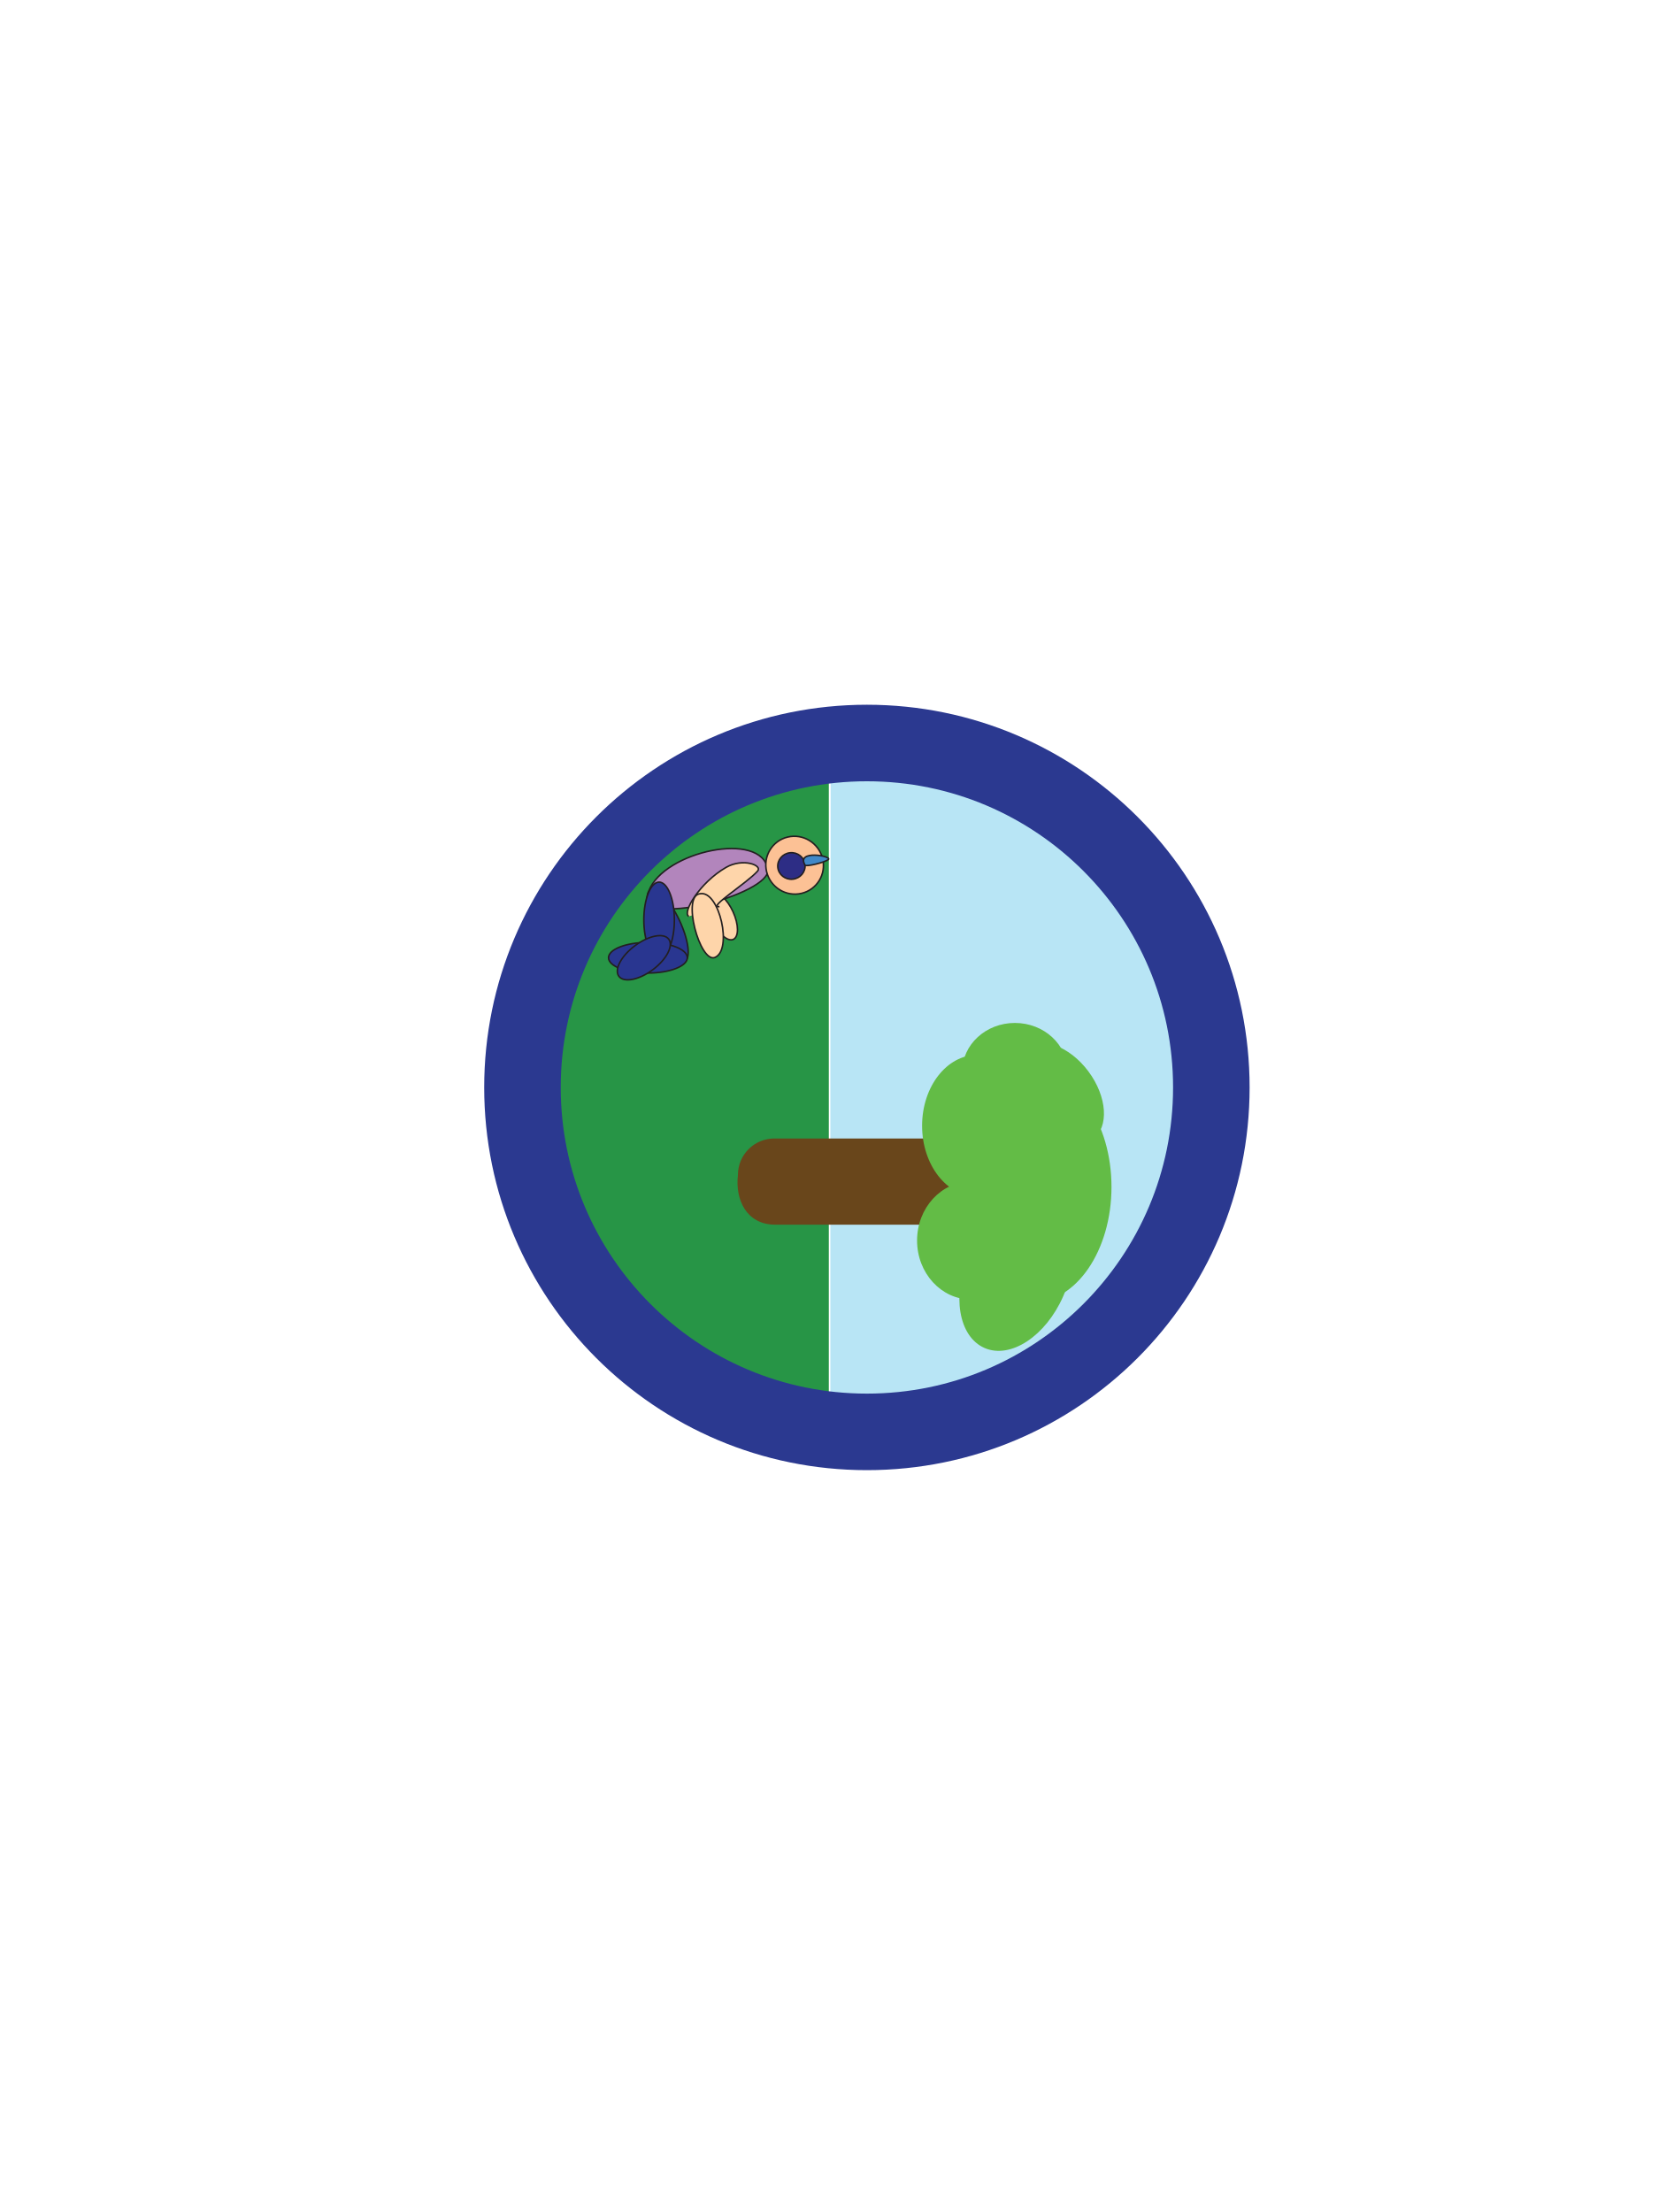
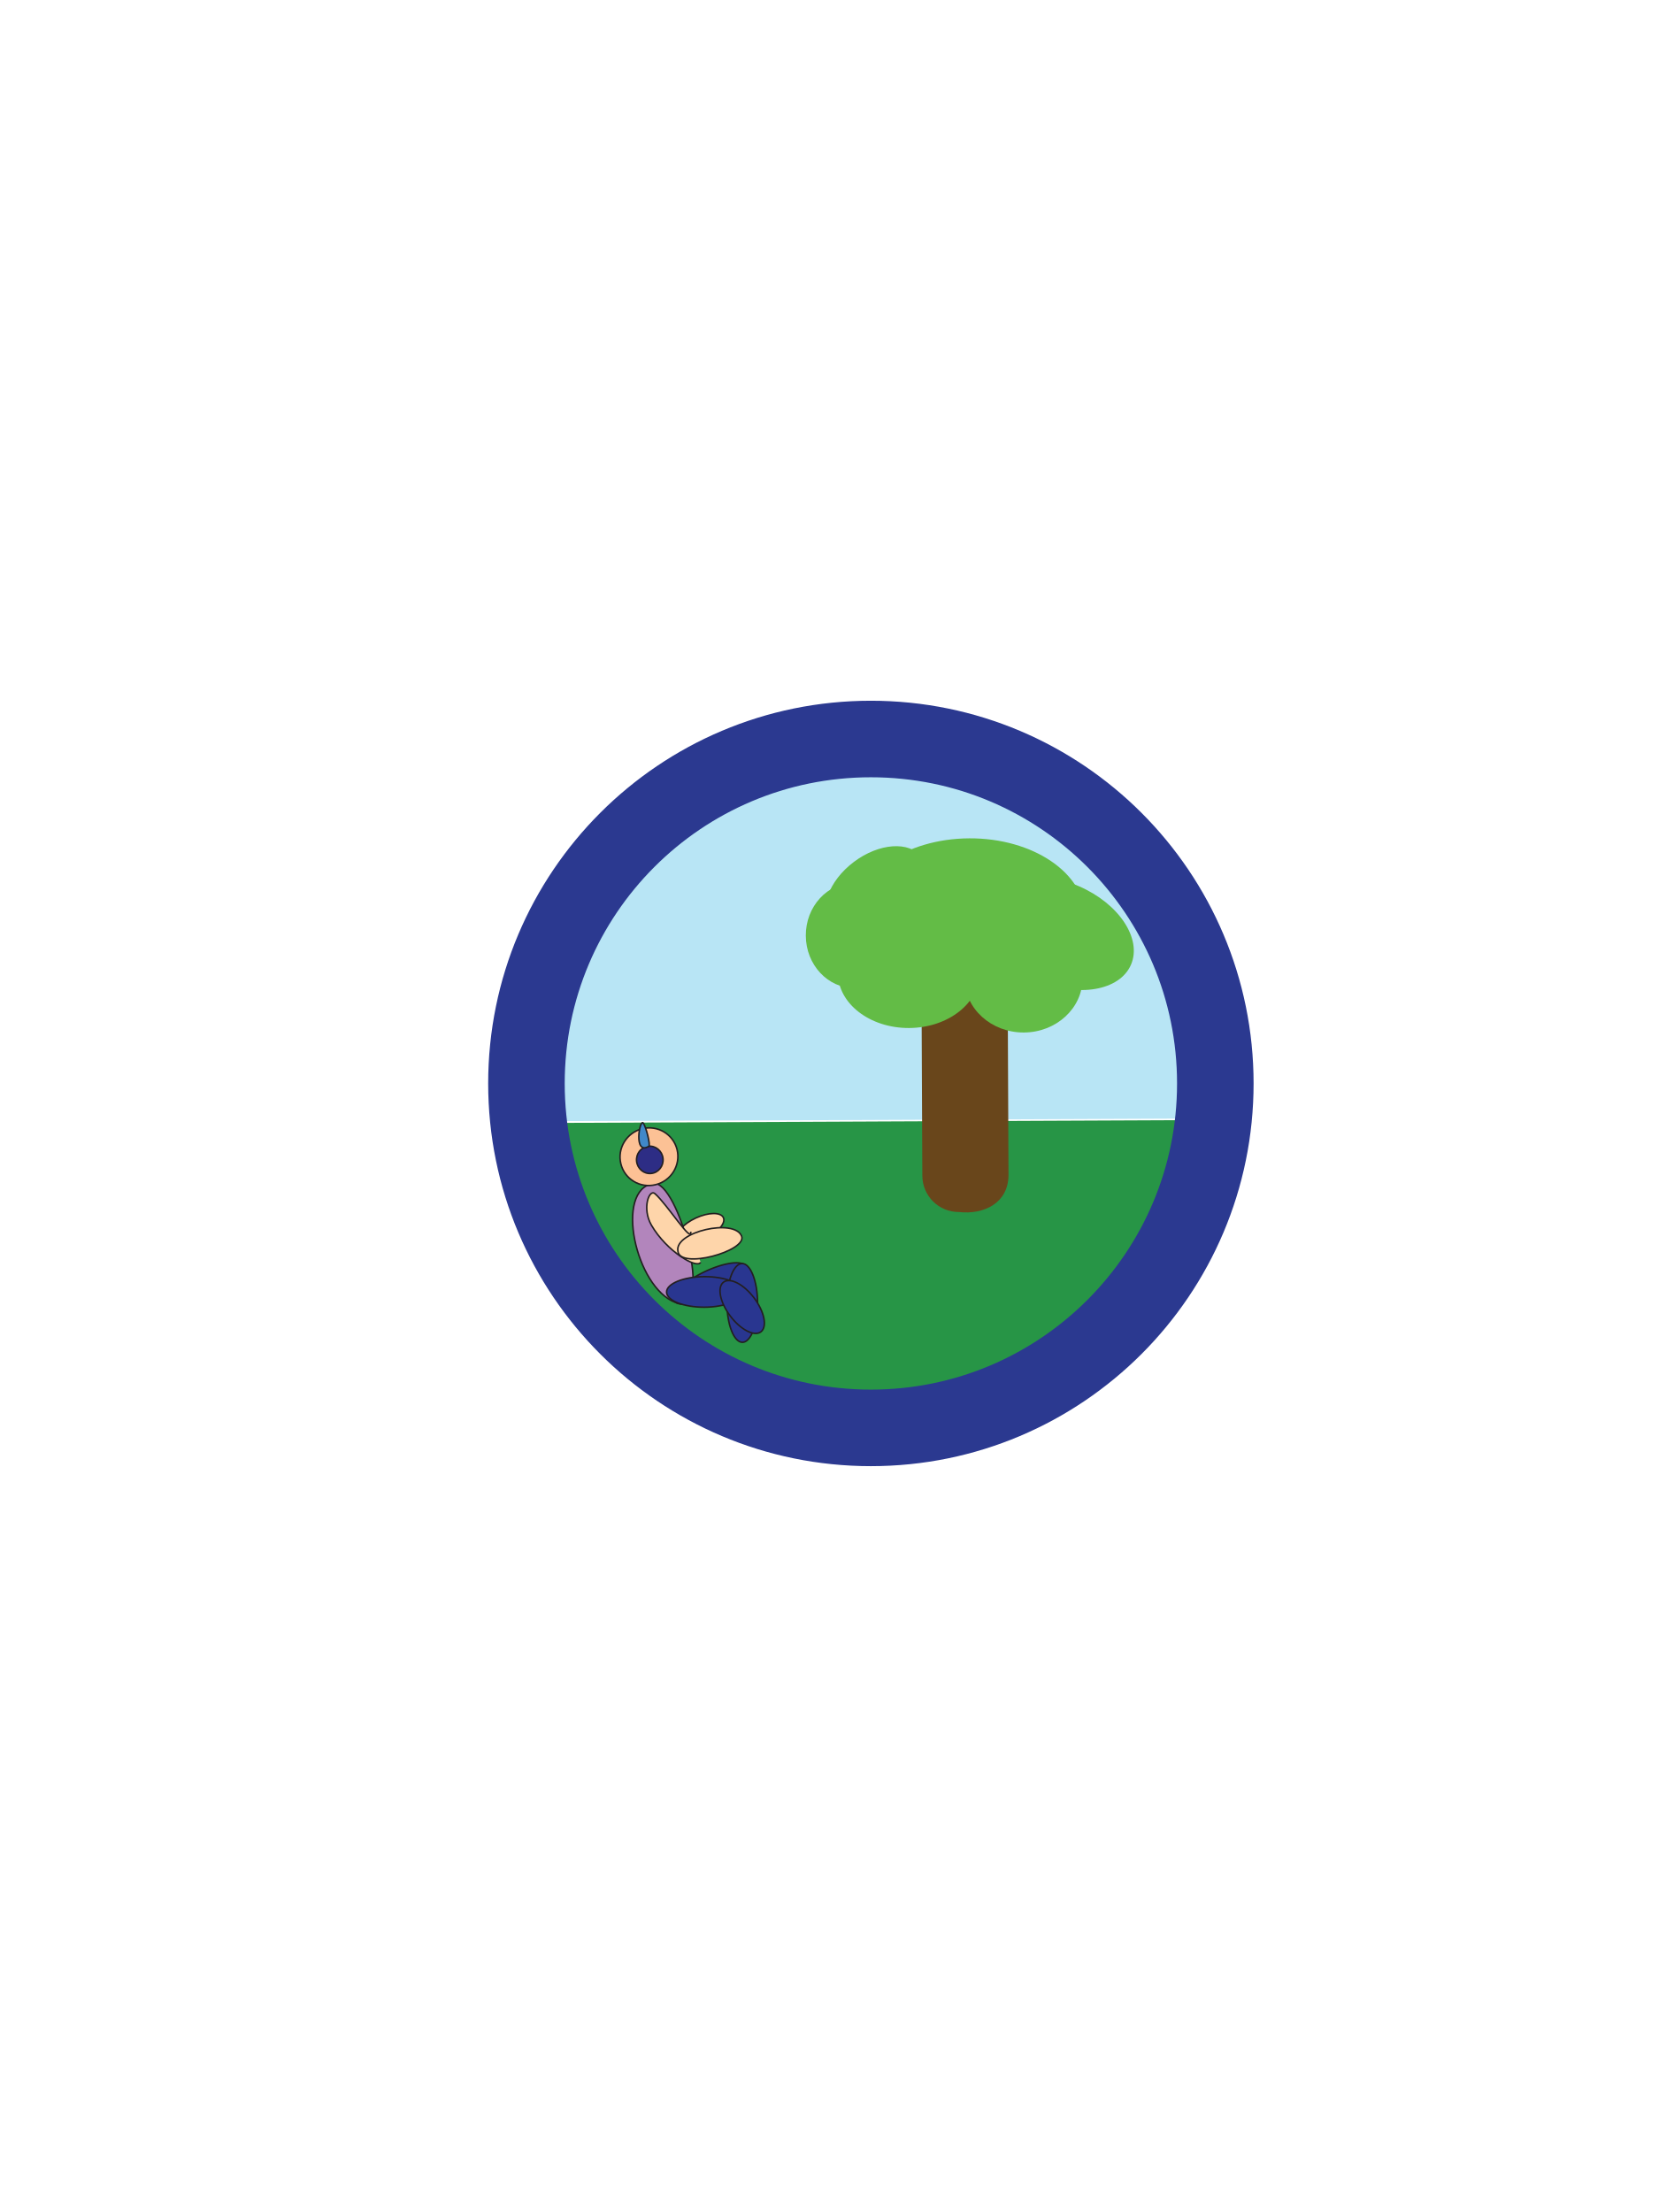
<svg xmlns="http://www.w3.org/2000/svg" id="Layer_1" data-name="Layer 1" viewBox="0 0 3072 4096">
  <defs>
    <style>
      .cls-1 {
        fill: #279546;
      }

      .cls-2 {
        fill: #2d2d85;
      }

      .cls-2, .cls-3, .cls-4, .cls-5, .cls-6, .cls-7 {
        stroke: #231f20;
        stroke-width: 2.83px;
      }

      .cls-2, .cls-3, .cls-4, .cls-5, .cls-6, .cls-7, .cls-8 {
        stroke-miterlimit: 10;
      }

      .cls-9 {
        fill: #69461b;
      }

      .cls-3 {
        fill: #fcc195;
      }

      .cls-10 {
        fill: #63bc46;
      }

      .cls-4 {
        fill: #fed5aa;
      }

      .cls-5 {
        fill: #293690;
      }

      .cls-6 {
        fill: #4088c8;
      }

      .cls-7 {
        fill: #b285bc;
      }

      .cls-8 {
        fill: none;
        stroke: #2b3990;
        stroke-width: 141.73px;
      }

      .cls-11 {
        fill: #b8e5f5;
      }
    </style>
  </defs>
-   <path class="cls-11" d="M1537.63,1992.84v631.74c351.81,0,641.31-285.18,641.31-631.74,0-346.33-289.11-631.41-640.69-631.74l-.62,631.74Z" />
-   <path class="cls-1" d="M1534.75,2016.03v-567.01c-282.07,0-514.18,255.96-514.18,567.01s232.11,567.01,514.18,567.01v-567.01Z" />
-   <circle class="cls-8" cx="1605.26" cy="2013.64" r="637.8" />
-   <ellipse class="cls-4" cx="1338.56" cy="1696.89" rx="20.77" ry="46.68" transform="translate(-584.09 709.67) rotate(-24.55)" />
-   <path class="cls-7" d="M1201.31,1650.06c-27.99,74.21,227.51,5.62,220.53-40.03-11.08-72.53-192.57-34.12-220.53,40.03Z" />
-   <path class="cls-4" d="M1332.24,1678.8c-23.49,2.73,51.19-43.65,70.65-65.85,9.51-10.85-27.45-24.59-58.32-6.83-48.96,28.16-81.94,83.98-69.05,90.76" />
-   <path class="cls-4" d="M1323.68,1772.94c-27.57,10.92-62.43-116.09-26.77-118.07,35.31-5.73,60.09,104.87,26.77,118.07Z" />
-   <path class="cls-3" d="M1419.61,1614.42c7.08,28.79,36.02,46.62,64.64,39.82,28.62-6.8,46.07-35.66,38.99-64.45-7.08-28.79-36.02-46.62-64.64-39.82s-46.07,35.66-38.99,64.45Z" />
-   <ellipse class="cls-2" cx="1465.52" cy="1603.5" rx="25.32" ry="24.59" transform="translate(-153.06 154.65) rotate(-5.74)" />
-   <path class="cls-6" d="M1490.79,1602.02c-17.71-29.15,51.78-16.84,42.85-10.19-7.32,5.44-40.9,13.39-42.85,10.19Z" />
-   <ellipse class="cls-5" cx="1236.21" cy="1714.13" rx="23.97" ry="73.41" transform="translate(-614.28 693.28) rotate(-25.32)" />
-   <ellipse class="cls-5" cx="1199.78" cy="1773.44" rx="72.93" ry="28.38" />
-   <ellipse class="cls-5" cx="1220.48" cy="1703.42" rx="28.29" ry="70.01" />
-   <ellipse class="cls-5" cx="1192.19" cy="1773.44" rx="57.55" ry="27.7" transform="translate(-823.42 1063.71) rotate(-36.69)" />
-   <ellipse class="cls-10" cx="1960.53" cy="2024.89" rx="68.52" ry="105.68" transform="translate(-821.43 1572.61) rotate(-36.69)" />
-   <path class="cls-9" d="M1433.82,2267.71h308.9c37.2,0,67.35-30.16,67.35-67.35,5.45-46.18-15.93-91.34-67.36-92.2,0,0-308.9,0-308.9,0-37.2,0-67.35,30.16-67.35,67.35-5.45,46.18,15.93,91.34,67.35,92.2Z" />
-   <ellipse class="cls-10" cx="1809.65" cy="2084.58" rx="102.19" ry="131.23" />
-   <ellipse class="cls-10" cx="1798.03" cy="2297.1" rx="99.87" ry="109.16" />
-   <ellipse class="cls-10" cx="1879.32" cy="1984.16" rx="97.55" ry="89.96" />
-   <ellipse class="cls-10" cx="1881.65" cy="2362.13" rx="146.32" ry="95.23" transform="translate(-1036.15 3141.07) rotate(-66.41)" />
-   <ellipse class="cls-10" cx="1911.84" cy="2197.84" rx="146.32" ry="213.68" />
+   <path class="cls-11" d="M1592.13,2073.96l631.74-2.81c-1.57-351.81-288.03-640.03-634.59-638.49-346.33,1.54-630.12,291.92-628.88,643.5l631.74-2.2Z" />
+   <path class="cls-1" d="M1615.34,2076.73l-567.01,2.52c1.26,282.07,258.24,513.04,569.29,511.65s565.97-234.63,564.72-516.7l-567.01,2.52Z" />
+   <circle class="cls-8" cx="1612.63" cy="2006.23" r="637.8" />
+   <ellipse class="cls-4" cx="1297.07" cy="2274.34" rx="46.68" ry="20.77" transform="translate(-834.58 754.12) rotate(-24.81)" />
+   <path class="cls-7" d="M1250.85,2411.8c74.34,27.66,4.6-227.53-41.01-220.35-72.48,11.41-33.26,192.72,41.01,220.35Z" />
+   <path class="cls-4" d="M1279.01,2280.74c2.84,23.47-43.88-51-66.16-70.36-10.89-9.46-24.46,27.56-6.57,58.35,28.38,48.83,84.34,81.56,91.07,68.65" />
+   <path class="cls-4" d="M1373.18,2288.88c11.04,27.52-115.81,62.95-117.95,27.3-5.89-35.28,104.6-60.56,117.95-27.3Z" />
+   <path class="cls-3" d="M1214.24,2193.66c28.76-7.21,46.46-36.23,39.53-64.82-6.93-28.58-35.86-45.91-64.63-38.7-28.76,7.21-46.46,36.23-39.53,64.82,6.93,28.58,35.86,45.91,64.63,38.7Z" />
+   <ellipse class="cls-2" cx="1203.12" cy="2147.8" rx="24.59" ry="25.32" transform="translate(-217.78 137.43) rotate(-6)" />
+   <path class="cls-6" d="M1201.52,2122.53c-29.07,17.84-17.07-51.71-10.38-42.8,5.48,7.29,13.57,40.84,10.38,42.8Z" />
+   <ellipse class="cls-5" cx="1314.76" cy="2376.61" rx="73.41" ry="23.97" transform="translate(-897.08 800.33) rotate(-25.57)" />
+   <ellipse class="cls-5" cx="1374.24" cy="2412.77" rx="28.38" ry="72.93" transform="translate(-10.73 6.14) rotate(-.26)" />
+   <ellipse class="cls-5" cx="1304.13" cy="2392.39" rx="70.01" ry="28.29" transform="translate(-10.64 5.83) rotate(-.26)" />
+   <ellipse class="cls-5" cx="1374.27" cy="2420.37" rx="27.7" ry="57.55" transform="translate(-1178.84 1312.03) rotate(-36.95)" />
+   <ellipse class="cls-10" cx="1622.3" cy="1650.92" rx="105.68" ry="68.52" transform="translate(-666.55 1306.61) rotate(-36.95)" />
+   <path class="cls-9" d="M1867.46,2176.54l-1.37-308.9c-.17-37.2-30.46-67.22-67.65-67.05-46.21-5.24-91.27,16.33-91.9,67.77,0,0,1.37,308.9,1.37,308.9.17,37.2,30.46,67.22,67.65,67.05,46.21,5.24,91.27-16.33,91.9-67.76Z" />
+   <ellipse class="cls-10" cx="1682.66" cy="1801.53" rx="131.23" ry="102.19" transform="translate(-8 7.51) rotate(-.26)" />
+   <ellipse class="cls-10" cx="1895.23" cy="1812.2" rx="109.16" ry="99.87" transform="translate(-8.05 8.45) rotate(-.26)" />
+   <ellipse class="cls-10" cx="1581.94" cy="1732.3" rx="89.96" ry="97.55" transform="translate(-7.7 7.06) rotate(-.26)" />
+   <ellipse class="cls-10" cx="1959.89" cy="1728.3" rx="95.23" ry="146.32" transform="translate(-403.43 2843.16) rotate(-66.66)" />
+   <ellipse class="cls-10" cx="1795.47" cy="1698.84" rx="213.68" ry="146.32" transform="translate(-7.54 8.01) rotate(-.26)" />
</svg>
